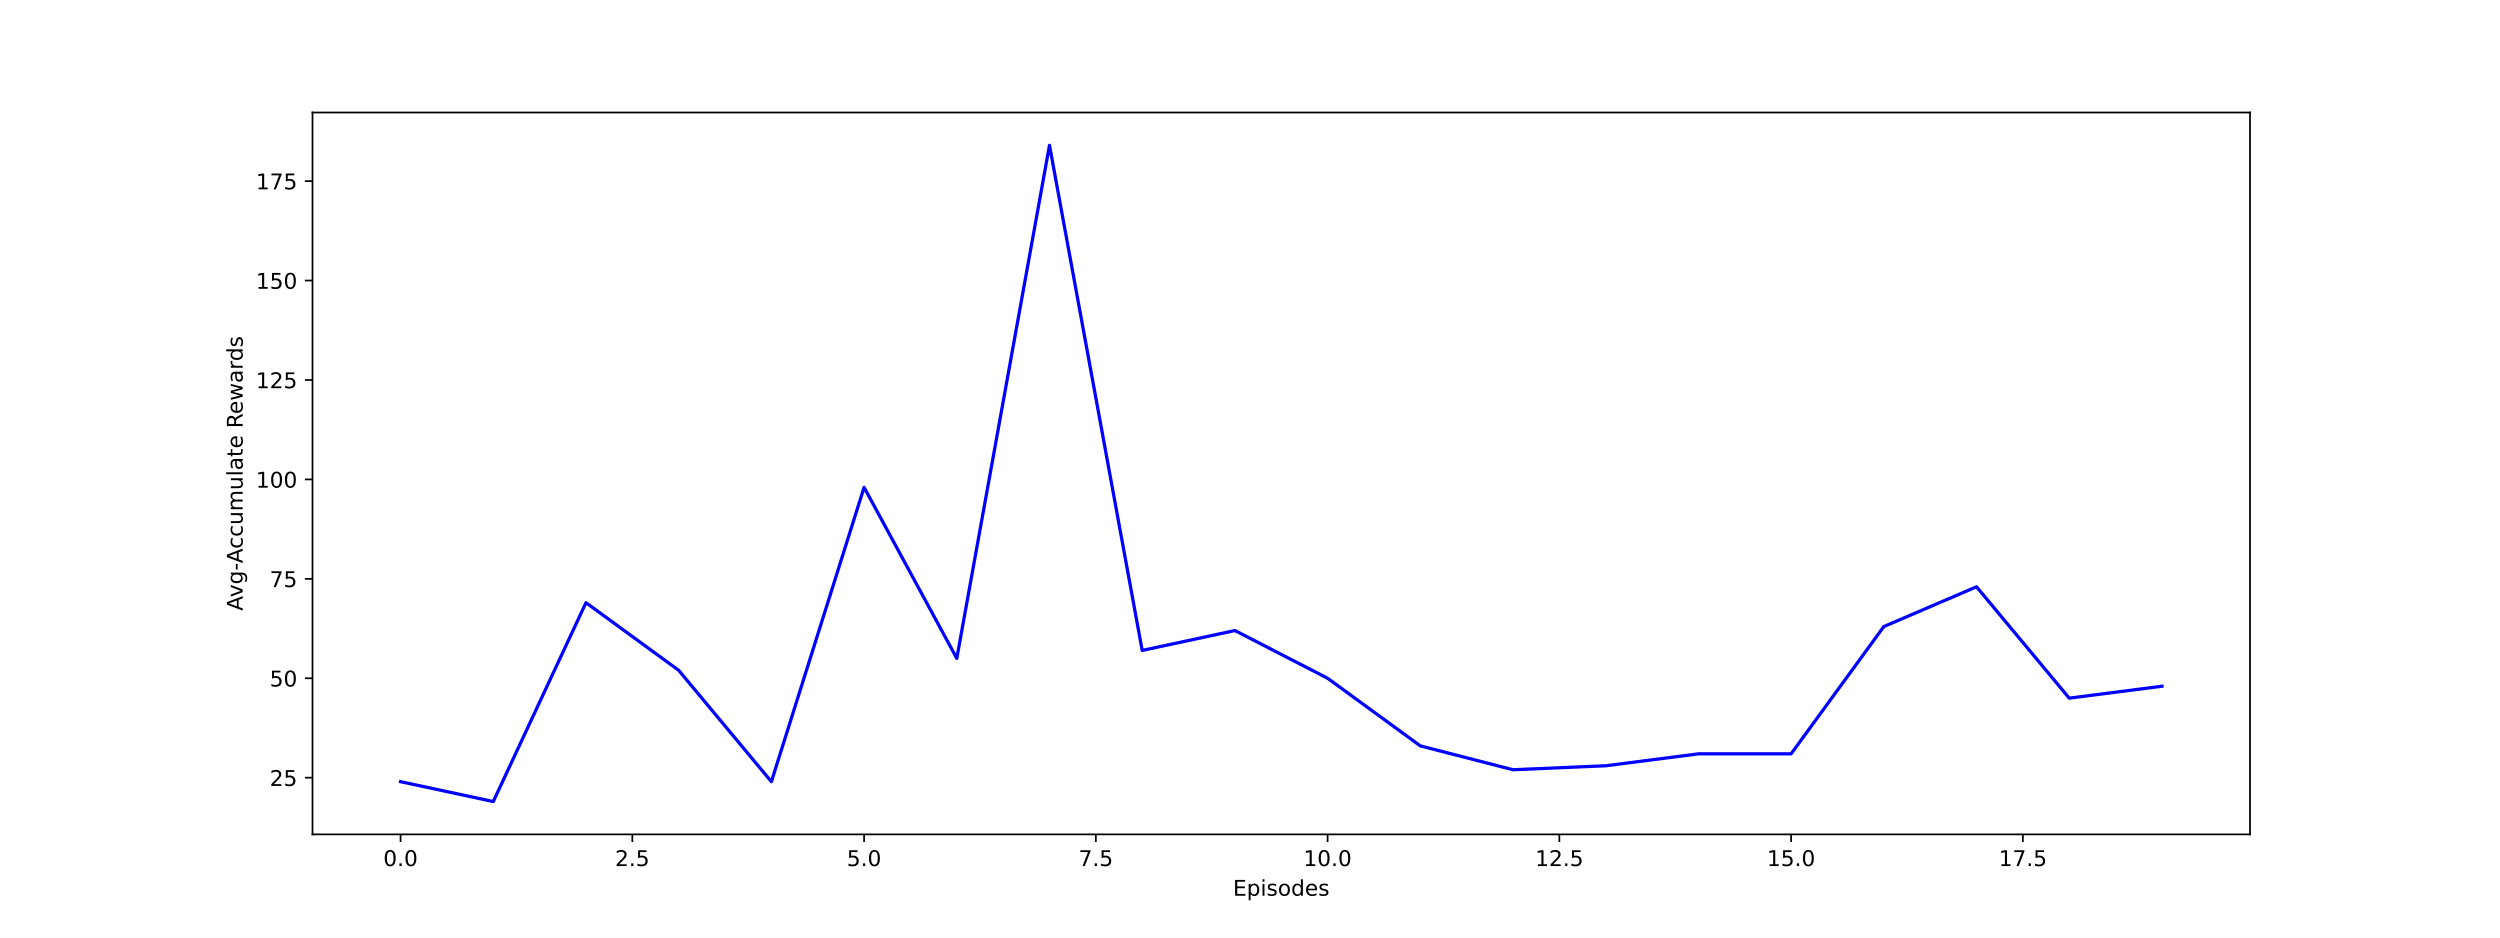
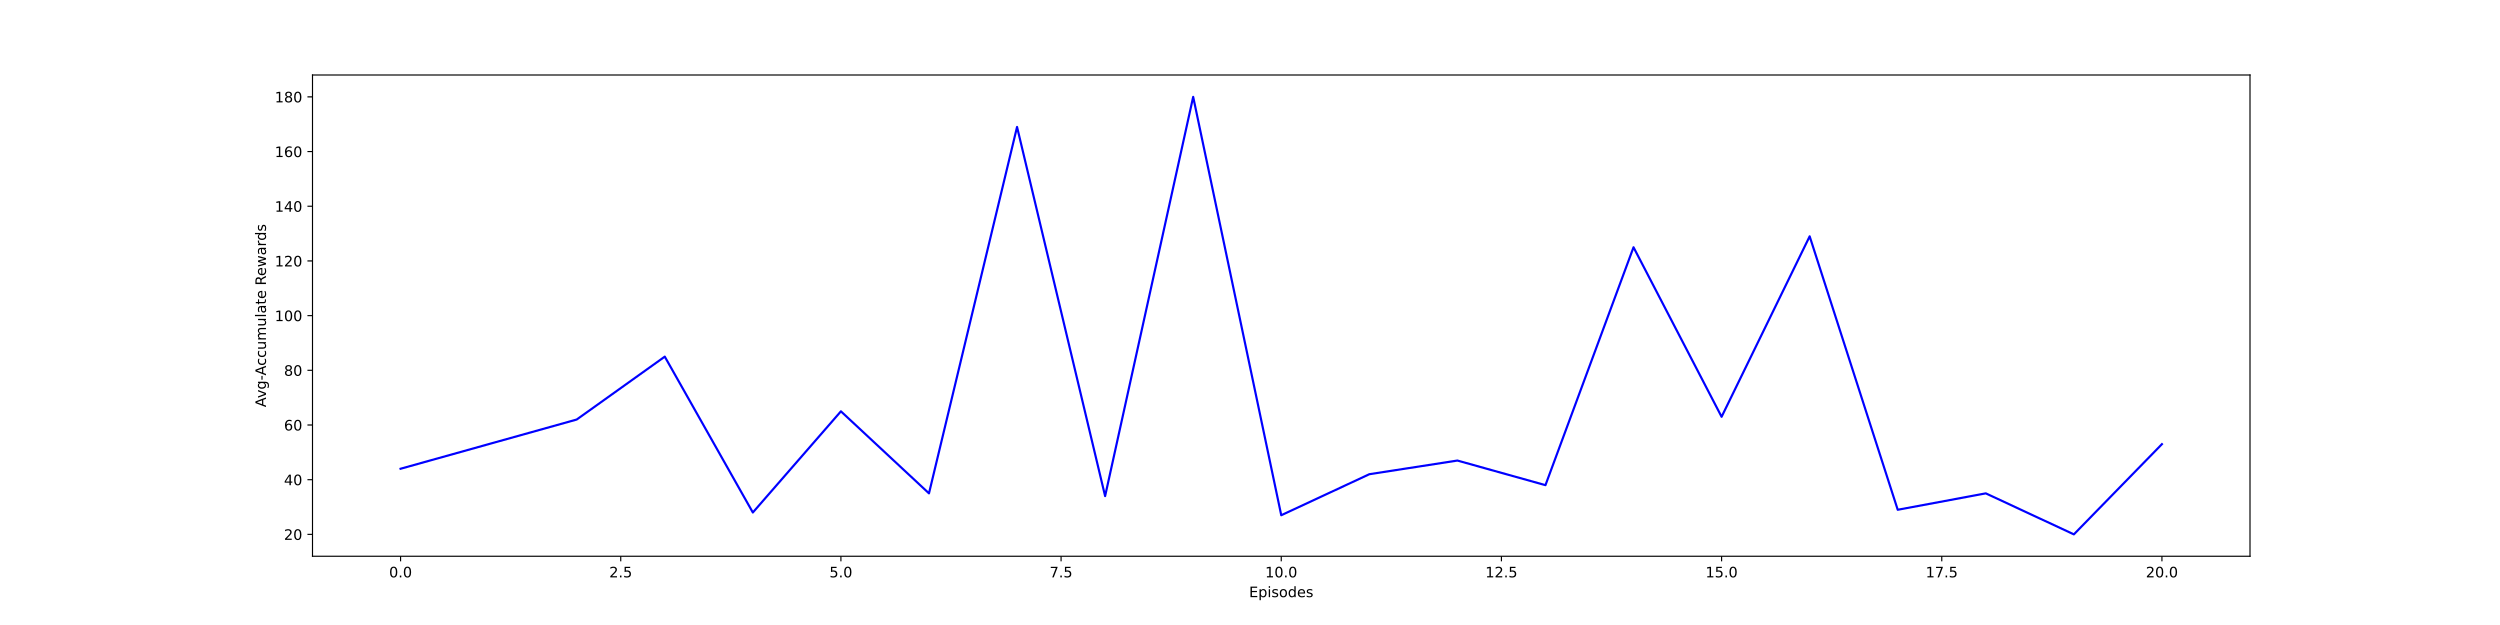
- <svg xmlns="http://www.w3.org/2000/svg" xmlns:xlink="http://www.w3.org/1999/xlink" height="432pt" version="1.1" viewBox="0 0 1152 432" width="1152pt">
+ <svg xmlns="http://www.w3.org/2000/svg" xmlns:xlink="http://www.w3.org/1999/xlink" height="432pt" version="1.1" viewBox="0 0 1728 432" width="1728pt">
  <defs>
    <style type="text/css">*{stroke-linecap:butt;stroke-linejoin:round;}</style>
  </defs>
  <g id="figure_1">
    <g id="patch_1">
-       <path d="M 0 432  L 1152 432  L 1152 0  L 0 0  z " style="fill:#ffffff;" />
+       <path d="M 0 432  L 1728 432  L 1728 0  L 0 0  z " style="fill:#ffffff;" />
    </g>
    <g id="axes_1">
      <g id="patch_2">
-         <path d="M 144 384.48  L 1036.8 384.48  L 1036.8 51.84  L 144 51.84  z " style="fill:#ffffff;" />
+         <path d="M 216 384.48  L 1555.2 384.48  L 1555.2 51.84  L 216 51.84  z " style="fill:#ffffff;" />
      </g>
      <g id="matplotlib.axis_1">
        <g id="xtick_1">
          <g id="line2d_1">
            <defs>
-               <path d="M 0 0  L 0 3.5  " id="mb2260a100c" style="stroke:#000000;stroke-width:0.8;" />
+               <path d="M 0 0  L 0 3.5  " id="me3b90ae91b" style="stroke:#000000;stroke-width:0.8;" />
            </defs>
            <g>
-               <use style="stroke:#000000;stroke-width:0.8;" x="184.582" xlink:href="#mb2260a100c" y="384.48" />
+               <use style="stroke:#000000;stroke-width:0.8;" x="276.873" xlink:href="#me3b90ae91b" y="384.48" />
            </g>
          </g>
          <g id="text_1">
-             <g transform="translate(176.6303 399.0784)scale(0.1 -0.1)">
+             <g transform="translate(268.9212 399.0784)scale(0.1 -0.1)">
              <defs>
                <path d="M 31.781 66.406  Q 24.172 66.406 20.328 58.906  Q 16.5 51.422 16.5 36.375  Q 16.5 21.391 20.328 13.891  Q 24.172 6.391 31.781 6.391  Q 39.453 6.391 43.281 13.891  Q 47.125 21.391 47.125 36.375  Q 47.125 51.422 43.281 58.906  Q 39.453 66.406 31.781 66.406  z M 31.781 74.219  Q 44.047 74.219 50.516 64.516  Q 56.984 54.828 56.984 36.375  Q 56.984 17.969 50.516 8.266  Q 44.047 -1.422 31.781 -1.422  Q 19.531 -1.422 13.062 8.266  Q 6.594 17.969 6.594 36.375  Q 6.594 54.828 13.062 64.516  Q 19.531 74.219 31.781 74.219  z " id="DejaVuSans-48" />
                <path d="M 10.688 12.406  L 21 12.406  L 21 0  L 10.688 0  z " id="DejaVuSans-46" />
              </defs>
              <use xlink:href="#DejaVuSans-48" />
              <use x="63.623" xlink:href="#DejaVuSans-46" />
              <use x="95.41" xlink:href="#DejaVuSans-48" />
            </g>
          </g>
        </g>
        <g id="xtick_2">
          <g id="line2d_2">
            <g>
-               <use style="stroke:#000000;stroke-width:0.8;" x="291.376" xlink:href="#mb2260a100c" y="384.48" />
+               <use style="stroke:#000000;stroke-width:0.8;" x="429.055" xlink:href="#me3b90ae91b" y="384.48" />
            </g>
          </g>
          <g id="text_2">
-             <g transform="translate(283.4245 399.0784)scale(0.1 -0.1)">
+             <g transform="translate(421.103 399.0784)scale(0.1 -0.1)">
              <defs>
                <path d="M 19.188 8.297  L 53.609 8.297  L 53.609 0  L 7.328 0  L 7.328 8.297  Q 12.938 14.109 22.625 23.891  Q 32.328 33.688 34.812 36.531  Q 39.547 41.844 41.422 45.531  Q 43.312 49.219 43.312 52.781  Q 43.312 58.594 39.234 62.25  Q 35.156 65.922 28.609 65.922  Q 23.969 65.922 18.812 64.312  Q 13.672 62.703 7.812 59.422  L 7.812 69.391  Q 13.766 71.781 18.938 73  Q 24.125 74.219 28.422 74.219  Q 39.75 74.219 46.484 68.547  Q 53.219 62.891 53.219 53.422  Q 53.219 48.922 51.531 44.891  Q 49.859 40.875 45.406 35.406  Q 44.188 33.984 37.641 27.219  Q 31.109 20.453 19.188 8.297  z " id="DejaVuSans-50" />
                <path d="M 10.797 72.906  L 49.516 72.906  L 49.516 64.594  L 19.828 64.594  L 19.828 46.734  Q 21.969 47.469 24.109 47.828  Q 26.266 48.188 28.422 48.188  Q 40.625 48.188 47.75 41.5  Q 54.891 34.812 54.891 23.391  Q 54.891 11.625 47.562 5.094  Q 40.234 -1.422 26.906 -1.422  Q 22.312 -1.422 17.547 -0.641  Q 12.797 0.141 7.719 1.703  L 7.719 11.625  Q 12.109 9.234 16.797 8.062  Q 21.484 6.891 26.703 6.891  Q 35.156 6.891 40.078 11.328  Q 45.016 15.766 45.016 23.391  Q 45.016 31 40.078 35.438  Q 35.156 39.891 26.703 39.891  Q 22.75 39.891 18.812 39.016  Q 14.891 38.141 10.797 36.281  z " id="DejaVuSans-53" />
              </defs>
              <use xlink:href="#DejaVuSans-50" />
              <use x="63.623" xlink:href="#DejaVuSans-46" />
              <use x="95.41" xlink:href="#DejaVuSans-53" />
            </g>
          </g>
        </g>
        <g id="xtick_3">
          <g id="line2d_3">
            <g>
-               <use style="stroke:#000000;stroke-width:0.8;" x="398.17" xlink:href="#mb2260a100c" y="384.48" />
+               <use style="stroke:#000000;stroke-width:0.8;" x="581.236" xlink:href="#me3b90ae91b" y="384.48" />
            </g>
          </g>
          <g id="text_3">
-             <g transform="translate(390.2188 399.0784)scale(0.1 -0.1)">
+             <g transform="translate(573.2848 399.0784)scale(0.1 -0.1)">
              <use xlink:href="#DejaVuSans-53" />
              <use x="63.623" xlink:href="#DejaVuSans-46" />
              <use x="95.41" xlink:href="#DejaVuSans-48" />
            </g>
          </g>
        </g>
        <g id="xtick_4">
          <g id="line2d_4">
            <g>
-               <use style="stroke:#000000;stroke-width:0.8;" x="504.965" xlink:href="#mb2260a100c" y="384.48" />
+               <use style="stroke:#000000;stroke-width:0.8;" x="733.418" xlink:href="#me3b90ae91b" y="384.48" />
            </g>
          </g>
          <g id="text_4">
-             <g transform="translate(497.013 399.0784)scale(0.1 -0.1)">
+             <g transform="translate(725.4666 399.0784)scale(0.1 -0.1)">
              <defs>
                <path d="M 8.203 72.906  L 55.078 72.906  L 55.078 68.703  L 28.609 0  L 18.312 0  L 43.219 64.594  L 8.203 64.594  z " id="DejaVuSans-55" />
              </defs>
              <use xlink:href="#DejaVuSans-55" />
              <use x="63.623" xlink:href="#DejaVuSans-46" />
              <use x="95.41" xlink:href="#DejaVuSans-53" />
            </g>
          </g>
        </g>
        <g id="xtick_5">
          <g id="line2d_5">
            <g>
-               <use style="stroke:#000000;stroke-width:0.8;" x="611.759" xlink:href="#mb2260a100c" y="384.48" />
+               <use style="stroke:#000000;stroke-width:0.8;" x="885.6" xlink:href="#me3b90ae91b" y="384.48" />
            </g>
          </g>
          <g id="text_5">
-             <g transform="translate(600.626 399.0784)scale(0.1 -0.1)">
+             <g transform="translate(874.4672 399.0784)scale(0.1 -0.1)">
              <defs>
                <path d="M 12.406 8.297  L 28.516 8.297  L 28.516 63.922  L 10.984 60.406  L 10.984 69.391  L 28.422 72.906  L 38.281 72.906  L 38.281 8.297  L 54.391 8.297  L 54.391 0  L 12.406 0  z " id="DejaVuSans-49" />
              </defs>
              <use xlink:href="#DejaVuSans-49" />
              <use x="63.623" xlink:href="#DejaVuSans-48" />
              <use x="127.246" xlink:href="#DejaVuSans-46" />
              <use x="159.033" xlink:href="#DejaVuSans-48" />
            </g>
          </g>
        </g>
        <g id="xtick_6">
          <g id="line2d_6">
            <g>
-               <use style="stroke:#000000;stroke-width:0.8;" x="718.553" xlink:href="#mb2260a100c" y="384.48" />
+               <use style="stroke:#000000;stroke-width:0.8;" x="1037.782" xlink:href="#me3b90ae91b" y="384.48" />
            </g>
          </g>
          <g id="text_6">
-             <g transform="translate(707.4203 399.0784)scale(0.1 -0.1)">
+             <g transform="translate(1026.649 399.0784)scale(0.1 -0.1)">
              <use xlink:href="#DejaVuSans-49" />
              <use x="63.623" xlink:href="#DejaVuSans-50" />
              <use x="127.246" xlink:href="#DejaVuSans-46" />
              <use x="159.033" xlink:href="#DejaVuSans-53" />
            </g>
          </g>
        </g>
        <g id="xtick_7">
          <g id="line2d_7">
            <g>
-               <use style="stroke:#000000;stroke-width:0.8;" x="825.347" xlink:href="#mb2260a100c" y="384.48" />
+               <use style="stroke:#000000;stroke-width:0.8;" x="1189.964" xlink:href="#me3b90ae91b" y="384.48" />
            </g>
          </g>
          <g id="text_7">
-             <g transform="translate(814.2146 399.0784)scale(0.1 -0.1)">
+             <g transform="translate(1178.831 399.0784)scale(0.1 -0.1)">
              <use xlink:href="#DejaVuSans-49" />
              <use x="63.623" xlink:href="#DejaVuSans-53" />
              <use x="127.246" xlink:href="#DejaVuSans-46" />
              <use x="159.033" xlink:href="#DejaVuSans-48" />
            </g>
          </g>
        </g>
        <g id="xtick_8">
          <g id="line2d_8">
            <g>
-               <use style="stroke:#000000;stroke-width:0.8;" x="932.142" xlink:href="#mb2260a100c" y="384.48" />
+               <use style="stroke:#000000;stroke-width:0.8;" x="1342.145" xlink:href="#me3b90ae91b" y="384.48" />
            </g>
          </g>
          <g id="text_8">
-             <g transform="translate(921.0088 399.0784)scale(0.1 -0.1)">
+             <g transform="translate(1331.013 399.0784)scale(0.1 -0.1)">
              <use xlink:href="#DejaVuSans-49" />
              <use x="63.623" xlink:href="#DejaVuSans-55" />
              <use x="127.246" xlink:href="#DejaVuSans-46" />
              <use x="159.033" xlink:href="#DejaVuSans-53" />
            </g>
          </g>
        </g>
-         <g id="text_9">
-           <g transform="translate(568.1578 412.7566)scale(0.1 -0.1)">
+         <g id="xtick_9">
+           <g id="line2d_9">
+             <g>
+               <use style="stroke:#000000;stroke-width:0.8;" x="1494.327" xlink:href="#me3b90ae91b" y="384.48" />
+             </g>
+           </g>
+           <g id="text_9">
+             <g transform="translate(1483.194 399.0784)scale(0.1 -0.1)">
+               <use xlink:href="#DejaVuSans-50" />
+               <use x="63.623" xlink:href="#DejaVuSans-48" />
+               <use x="127.246" xlink:href="#DejaVuSans-46" />
+               <use x="159.033" xlink:href="#DejaVuSans-48" />
+             </g>
+           </g>
+         </g>
+         <g id="text_10">
+           <g transform="translate(863.3578 412.7566)scale(0.1 -0.1)">
            <defs>
              <path d="M 9.812 72.906  L 55.906 72.906  L 55.906 64.594  L 19.672 64.594  L 19.672 43.016  L 54.391 43.016  L 54.391 34.719  L 19.672 34.719  L 19.672 8.297  L 56.781 8.297  L 56.781 0  L 9.812 0  z " id="DejaVuSans-69" />
              <path d="M 18.109 8.203  L 18.109 -20.797  L 9.078 -20.797  L 9.078 54.688  L 18.109 54.688  L 18.109 46.391  Q 20.953 51.266 25.266 53.625  Q 29.594 56 35.594 56  Q 45.562 56 51.781 48.094  Q 58.016 40.188 58.016 27.297  Q 58.016 14.406 51.781 6.484  Q 45.562 -1.422 35.594 -1.422  Q 29.594 -1.422 25.266 0.953  Q 20.953 3.328 18.109 8.203  z M 48.688 27.297  Q 48.688 37.203 44.609 42.844  Q 40.531 48.484 33.406 48.484  Q 26.266 48.484 22.188 42.844  Q 18.109 37.203 18.109 27.297  Q 18.109 17.391 22.188 11.75  Q 26.266 6.109 33.406 6.109  Q 40.531 6.109 44.609 11.75  Q 48.688 17.391 48.688 27.297  z " id="DejaVuSans-112" />
              <path d="M 9.422 54.688  L 18.406 54.688  L 18.406 0  L 9.422 0  z M 9.422 75.984  L 18.406 75.984  L 18.406 64.594  L 9.422 64.594  z " id="DejaVuSans-105" />
              <path d="M 44.281 53.078  L 44.281 44.578  Q 40.484 46.531 36.375 47.5  Q 32.281 48.484 27.875 48.484  Q 21.188 48.484 17.844 46.438  Q 14.5 44.391 14.5 40.281  Q 14.5 37.156 16.891 35.375  Q 19.281 33.594 26.516 31.984  L 29.594 31.297  Q 39.156 29.25 43.188 25.516  Q 47.219 21.781 47.219 15.094  Q 47.219 7.469 41.188 3.016  Q 35.156 -1.422 24.609 -1.422  Q 20.219 -1.422 15.453 -0.562  Q 10.688 0.297 5.422 2  L 5.422 11.281  Q 10.406 8.688 15.234 7.391  Q 20.062 6.109 24.812 6.109  Q 31.156 6.109 34.562 8.281  Q 37.984 10.453 37.984 14.406  Q 37.984 18.062 35.516 20.016  Q 33.062 21.969 24.703 23.781  L 21.578 24.516  Q 13.234 26.266 9.516 29.906  Q 5.812 33.547 5.812 39.891  Q 5.812 47.609 11.281 51.797  Q 16.75 56 26.812 56  Q 31.781 56 36.172 55.266  Q 40.578 54.547 44.281 53.078  z " id="DejaVuSans-115" />
              <path d="M 30.609 48.391  Q 23.391 48.391 19.188 42.75  Q 14.984 37.109 14.984 27.297  Q 14.984 17.484 19.156 11.844  Q 23.344 6.203 30.609 6.203  Q 37.797 6.203 41.984 11.859  Q 46.188 17.531 46.188 27.297  Q 46.188 37.016 41.984 42.703  Q 37.797 48.391 30.609 48.391  z M 30.609 56  Q 42.328 56 49.016 48.375  Q 55.719 40.766 55.719 27.297  Q 55.719 13.875 49.016 6.219  Q 42.328 -1.422 30.609 -1.422  Q 18.844 -1.422 12.172 6.219  Q 5.516 13.875 5.516 27.297  Q 5.516 40.766 12.172 48.375  Q 18.844 56 30.609 56  z " id="DejaVuSans-111" />
              <path d="M 45.406 46.391  L 45.406 75.984  L 54.391 75.984  L 54.391 0  L 45.406 0  L 45.406 8.203  Q 42.578 3.328 38.25 0.953  Q 33.938 -1.422 27.875 -1.422  Q 17.969 -1.422 11.734 6.484  Q 5.516 14.406 5.516 27.297  Q 5.516 40.188 11.734 48.094  Q 17.969 56 27.875 56  Q 33.938 56 38.25 53.625  Q 42.578 51.266 45.406 46.391  z M 14.797 27.297  Q 14.797 17.391 18.875 11.75  Q 22.953 6.109 30.078 6.109  Q 37.203 6.109 41.297 11.75  Q 45.406 17.391 45.406 27.297  Q 45.406 37.203 41.297 42.844  Q 37.203 48.484 30.078 48.484  Q 22.953 48.484 18.875 42.844  Q 14.797 37.203 14.797 27.297  z " id="DejaVuSans-100" />
              <path d="M 56.203 29.594  L 56.203 25.203  L 14.891 25.203  Q 15.484 15.922 20.484 11.062  Q 25.484 6.203 34.422 6.203  Q 39.594 6.203 44.453 7.469  Q 49.312 8.734 54.109 11.281  L 54.109 2.781  Q 49.266 0.734 44.188 -0.344  Q 39.109 -1.422 33.891 -1.422  Q 20.797 -1.422 13.156 6.188  Q 5.516 13.812 5.516 26.812  Q 5.516 40.234 12.766 48.109  Q 20.016 56 32.328 56  Q 43.359 56 49.781 48.891  Q 56.203 41.797 56.203 29.594  z M 47.219 32.234  Q 47.125 39.594 43.094 43.984  Q 39.062 48.391 32.422 48.391  Q 24.906 48.391 20.391 44.141  Q 15.875 39.891 15.188 32.172  z " id="DejaVuSans-101" />
            </defs>
            <use xlink:href="#DejaVuSans-69" />
            <use x="63.184" xlink:href="#DejaVuSans-112" />
            <use x="126.66" xlink:href="#DejaVuSans-105" />
            <use x="154.443" xlink:href="#DejaVuSans-115" />
            <use x="206.543" xlink:href="#DejaVuSans-111" />
            <use x="267.725" xlink:href="#DejaVuSans-100" />
            <use x="331.201" xlink:href="#DejaVuSans-101" />
            <use x="392.725" xlink:href="#DejaVuSans-115" />
          </g>
        </g>
      </g>
      <g id="matplotlib.axis_2">
        <g id="ytick_1">
-           <g id="line2d_9">
+           <g id="line2d_10">
            <defs>
-               <path d="M 0 0  L -3.5 0  " id="m08efa4dfda" style="stroke:#000000;stroke-width:0.8;" />
+               <path d="M 0 0  L -3.5 0  " id="m5ff48b7be3" style="stroke:#000000;stroke-width:0.8;" />
            </defs>
            <g>
-               <use style="stroke:#000000;stroke-width:0.8;" x="144" xlink:href="#m08efa4dfda" y="358.364" />
-             </g>
-           </g>
-           <g id="text_10">
-             <g transform="translate(124.275 362.1629)scale(0.1 -0.1)">
+               <use style="stroke:#000000;stroke-width:0.8;" x="216" xlink:href="#m5ff48b7be3" y="369.36" />
+             </g>
+           </g>
+           <g id="text_11">
+             <g transform="translate(196.275 373.1592)scale(0.1 -0.1)">
              <use xlink:href="#DejaVuSans-50" />
-               <use x="63.623" xlink:href="#DejaVuSans-53" />
+               <use x="63.623" xlink:href="#DejaVuSans-48" />
            </g>
          </g>
        </g>
        <g id="ytick_2">
-           <g id="line2d_10">
-             <g>
-               <use style="stroke:#000000;stroke-width:0.8;" x="144" xlink:href="#m08efa4dfda" y="312.545" />
-             </g>
-           </g>
-           <g id="text_11">
-             <g transform="translate(124.275 316.3447)scale(0.1 -0.1)">
-               <use xlink:href="#DejaVuSans-53" />
+           <g id="line2d_11">
+             <g>
+               <use style="stroke:#000000;stroke-width:0.8;" x="216" xlink:href="#m5ff48b7be3" y="331.56" />
+             </g>
+           </g>
+           <g id="text_12">
+             <g transform="translate(196.275 335.3592)scale(0.1 -0.1)">
+               <defs>
+                 <path d="M 37.797 64.312  L 12.891 25.391  L 37.797 25.391  z M 35.203 72.906  L 47.609 72.906  L 47.609 25.391  L 58.016 25.391  L 58.016 17.188  L 47.609 17.188  L 47.609 0  L 37.797 0  L 37.797 17.188  L 4.891 17.188  L 4.891 26.703  z " id="DejaVuSans-52" />
+               </defs>
+               <use xlink:href="#DejaVuSans-52" />
              <use x="63.623" xlink:href="#DejaVuSans-48" />
            </g>
          </g>
        </g>
        <g id="ytick_3">
-           <g id="line2d_11">
-             <g>
-               <use style="stroke:#000000;stroke-width:0.8;" x="144" xlink:href="#m08efa4dfda" y="266.727" />
-             </g>
-           </g>
-           <g id="text_12">
-             <g transform="translate(124.275 270.5265)scale(0.1 -0.1)">
-               <use xlink:href="#DejaVuSans-55" />
-               <use x="63.623" xlink:href="#DejaVuSans-53" />
+           <g id="line2d_12">
+             <g>
+               <use style="stroke:#000000;stroke-width:0.8;" x="216" xlink:href="#m5ff48b7be3" y="293.76" />
+             </g>
+           </g>
+           <g id="text_13">
+             <g transform="translate(196.275 297.5592)scale(0.1 -0.1)">
+               <defs>
+                 <path d="M 33.016 40.375  Q 26.375 40.375 22.484 35.828  Q 18.609 31.297 18.609 23.391  Q 18.609 15.531 22.484 10.953  Q 26.375 6.391 33.016 6.391  Q 39.656 6.391 43.531 10.953  Q 47.406 15.531 47.406 23.391  Q 47.406 31.297 43.531 35.828  Q 39.656 40.375 33.016 40.375  z M 52.594 71.297  L 52.594 62.312  Q 48.875 64.062 45.094 64.984  Q 41.312 65.922 37.594 65.922  Q 27.828 65.922 22.672 59.328  Q 17.531 52.734 16.797 39.406  Q 19.672 43.656 24.016 45.922  Q 28.375 48.188 33.594 48.188  Q 44.578 48.188 50.953 41.516  Q 57.328 34.859 57.328 23.391  Q 57.328 12.156 50.688 5.359  Q 44.047 -1.422 33.016 -1.422  Q 20.359 -1.422 13.672 8.266  Q 6.984 17.969 6.984 36.375  Q 6.984 53.656 15.188 63.938  Q 23.391 74.219 37.203 74.219  Q 40.922 74.219 44.703 73.484  Q 48.484 72.75 52.594 71.297  z " id="DejaVuSans-54" />
+               </defs>
+               <use xlink:href="#DejaVuSans-54" />
+               <use x="63.623" xlink:href="#DejaVuSans-48" />
            </g>
          </g>
        </g>
        <g id="ytick_4">
-           <g id="line2d_12">
-             <g>
-               <use style="stroke:#000000;stroke-width:0.8;" x="144" xlink:href="#m08efa4dfda" y="220.909" />
-             </g>
-           </g>
-           <g id="text_13">
-             <g transform="translate(117.9125 224.7083)scale(0.1 -0.1)">
-               <use xlink:href="#DejaVuSans-49" />
-               <use x="63.623" xlink:href="#DejaVuSans-48" />
-               <use x="127.246" xlink:href="#DejaVuSans-48" />
+           <g id="line2d_13">
+             <g>
+               <use style="stroke:#000000;stroke-width:0.8;" x="216" xlink:href="#m5ff48b7be3" y="255.96" />
+             </g>
+           </g>
+           <g id="text_14">
+             <g transform="translate(196.275 259.7592)scale(0.1 -0.1)">
+               <defs>
+                 <path d="M 31.781 34.625  Q 24.75 34.625 20.719 30.859  Q 16.703 27.094 16.703 20.516  Q 16.703 13.922 20.719 10.156  Q 24.75 6.391 31.781 6.391  Q 38.812 6.391 42.859 10.172  Q 46.922 13.969 46.922 20.516  Q 46.922 27.094 42.891 30.859  Q 38.875 34.625 31.781 34.625  z M 21.922 38.812  Q 15.578 40.375 12.031 44.719  Q 8.5 49.078 8.5 55.328  Q 8.5 64.062 14.719 69.141  Q 20.953 74.219 31.781 74.219  Q 42.672 74.219 48.875 69.141  Q 55.078 64.062 55.078 55.328  Q 55.078 49.078 51.531 44.719  Q 48 40.375 41.703 38.812  Q 48.828 37.156 52.797 32.312  Q 56.781 27.484 56.781 20.516  Q 56.781 9.906 50.312 4.234  Q 43.844 -1.422 31.781 -1.422  Q 19.734 -1.422 13.25 4.234  Q 6.781 9.906 6.781 20.516  Q 6.781 27.484 10.781 32.312  Q 14.797 37.156 21.922 38.812  z M 18.312 54.391  Q 18.312 48.734 21.844 45.562  Q 25.391 42.391 31.781 42.391  Q 38.141 42.391 41.719 45.562  Q 45.312 48.734 45.312 54.391  Q 45.312 60.062 41.719 63.234  Q 38.141 66.406 31.781 66.406  Q 25.391 66.406 21.844 63.234  Q 18.312 60.062 18.312 54.391  z " id="DejaVuSans-56" />
+               </defs>
+               <use xlink:href="#DejaVuSans-56" />
+               <use x="63.623" xlink:href="#DejaVuSans-48" />
            </g>
          </g>
        </g>
        <g id="ytick_5">
-           <g id="line2d_13">
-             <g>
-               <use style="stroke:#000000;stroke-width:0.8;" x="144" xlink:href="#m08efa4dfda" y="175.091" />
-             </g>
-           </g>
-           <g id="text_14">
-             <g transform="translate(117.9125 178.8901)scale(0.1 -0.1)">
+           <g id="line2d_14">
+             <g>
+               <use style="stroke:#000000;stroke-width:0.8;" x="216" xlink:href="#m5ff48b7be3" y="218.16" />
+             </g>
+           </g>
+           <g id="text_15">
+             <g transform="translate(189.9125 221.9592)scale(0.1 -0.1)">
+               <use xlink:href="#DejaVuSans-49" />
+               <use x="63.623" xlink:href="#DejaVuSans-48" />
+               <use x="127.246" xlink:href="#DejaVuSans-48" />
+             </g>
+           </g>
+         </g>
+         <g id="ytick_6">
+           <g id="line2d_15">
+             <g>
+               <use style="stroke:#000000;stroke-width:0.8;" x="216" xlink:href="#m5ff48b7be3" y="180.36" />
+             </g>
+           </g>
+           <g id="text_16">
+             <g transform="translate(189.9125 184.1592)scale(0.1 -0.1)">
              <use xlink:href="#DejaVuSans-49" />
              <use x="63.623" xlink:href="#DejaVuSans-50" />
-               <use x="127.246" xlink:href="#DejaVuSans-53" />
-             </g>
-           </g>
-         </g>
-         <g id="ytick_6">
-           <g id="line2d_14">
-             <g>
-               <use style="stroke:#000000;stroke-width:0.8;" x="144" xlink:href="#m08efa4dfda" y="129.273" />
-             </g>
-           </g>
-           <g id="text_15">
-             <g transform="translate(117.9125 133.0719)scale(0.1 -0.1)">
-               <use xlink:href="#DejaVuSans-49" />
-               <use x="63.623" xlink:href="#DejaVuSans-53" />
              <use x="127.246" xlink:href="#DejaVuSans-48" />
            </g>
          </g>
        </g>
        <g id="ytick_7">
-           <g id="line2d_15">
-             <g>
-               <use style="stroke:#000000;stroke-width:0.8;" x="144" xlink:href="#m08efa4dfda" y="83.455" />
-             </g>
-           </g>
-           <g id="text_16">
-             <g transform="translate(117.9125 87.25376)scale(0.1 -0.1)">
-               <use xlink:href="#DejaVuSans-49" />
-               <use x="63.623" xlink:href="#DejaVuSans-55" />
-               <use x="127.246" xlink:href="#DejaVuSans-53" />
-             </g>
-           </g>
-         </g>
-         <g id="text_17">
-           <g transform="translate(111.8328 281.4553)rotate(-90)scale(0.1 -0.1)">
+           <g id="line2d_16">
+             <g>
+               <use style="stroke:#000000;stroke-width:0.8;" x="216" xlink:href="#m5ff48b7be3" y="142.56" />
+             </g>
+           </g>
+           <g id="text_17">
+             <g transform="translate(189.9125 146.3592)scale(0.1 -0.1)">
+               <use xlink:href="#DejaVuSans-49" />
+               <use x="63.623" xlink:href="#DejaVuSans-52" />
+               <use x="127.246" xlink:href="#DejaVuSans-48" />
+             </g>
+           </g>
+         </g>
+         <g id="ytick_8">
+           <g id="line2d_17">
+             <g>
+               <use style="stroke:#000000;stroke-width:0.8;" x="216" xlink:href="#m5ff48b7be3" y="104.76" />
+             </g>
+           </g>
+           <g id="text_18">
+             <g transform="translate(189.9125 108.5592)scale(0.1 -0.1)">
+               <use xlink:href="#DejaVuSans-49" />
+               <use x="63.623" xlink:href="#DejaVuSans-54" />
+               <use x="127.246" xlink:href="#DejaVuSans-48" />
+             </g>
+           </g>
+         </g>
+         <g id="ytick_9">
+           <g id="line2d_18">
+             <g>
+               <use style="stroke:#000000;stroke-width:0.8;" x="216" xlink:href="#m5ff48b7be3" y="66.96" />
+             </g>
+           </g>
+           <g id="text_19">
+             <g transform="translate(189.9125 70.75922)scale(0.1 -0.1)">
+               <use xlink:href="#DejaVuSans-49" />
+               <use x="63.623" xlink:href="#DejaVuSans-56" />
+               <use x="127.246" xlink:href="#DejaVuSans-48" />
+             </g>
+           </g>
+         </g>
+         <g id="text_20">
+           <g transform="translate(183.8328 281.4553)rotate(-90)scale(0.1 -0.1)">
            <defs>
              <path d="M 34.188 63.188  L 20.797 26.906  L 47.609 26.906  z M 28.609 72.906  L 39.797 72.906  L 67.578 0  L 57.328 0  L 50.688 18.703  L 17.828 18.703  L 11.188 0  L 0.781 0  z " id="DejaVuSans-65" />
              <path d="M 2.984 54.688  L 12.5 54.688  L 29.594 8.797  L 46.688 54.688  L 56.203 54.688  L 35.688 0  L 23.484 0  z " id="DejaVuSans-118" />
              <path d="M 45.406 27.984  Q 45.406 37.75 41.375 43.109  Q 37.359 48.484 30.078 48.484  Q 22.859 48.484 18.828 43.109  Q 14.797 37.75 14.797 27.984  Q 14.797 18.266 18.828 12.891  Q 22.859 7.516 30.078 7.516  Q 37.359 7.516 41.375 12.891  Q 45.406 18.266 45.406 27.984  z M 54.391 6.781  Q 54.391 -7.172 48.188 -13.984  Q 42 -20.797 29.203 -20.797  Q 24.469 -20.797 20.266 -20.094  Q 16.062 -19.391 12.109 -17.922  L 12.109 -9.188  Q 16.062 -11.328 19.922 -12.344  Q 23.781 -13.375 27.781 -13.375  Q 36.625 -13.375 41.016 -8.766  Q 45.406 -4.156 45.406 5.172  L 45.406 9.625  Q 42.625 4.781 38.281 2.391  Q 33.938 0 27.875 0  Q 17.828 0 11.672 7.656  Q 5.516 15.328 5.516 27.984  Q 5.516 40.672 11.672 48.328  Q 17.828 56 27.875 56  Q 33.938 56 38.281 53.609  Q 42.625 51.219 45.406 46.391  L 45.406 54.688  L 54.391 54.688  z " id="DejaVuSans-103" />
              <path d="M 4.891 31.391  L 31.203 31.391  L 31.203 23.391  L 4.891 23.391  z " id="DejaVuSans-45" />
              <path d="M 48.781 52.594  L 48.781 44.188  Q 44.969 46.297 41.141 47.344  Q 37.312 48.391 33.406 48.391  Q 24.656 48.391 19.812 42.844  Q 14.984 37.312 14.984 27.297  Q 14.984 17.281 19.812 11.734  Q 24.656 6.203 33.406 6.203  Q 37.312 6.203 41.141 7.25  Q 44.969 8.297 48.781 10.406  L 48.781 2.094  Q 45.016 0.344 40.984 -0.531  Q 36.969 -1.422 32.422 -1.422  Q 20.062 -1.422 12.781 6.344  Q 5.516 14.109 5.516 27.297  Q 5.516 40.672 12.859 48.328  Q 20.219 56 33.016 56  Q 37.156 56 41.109 55.141  Q 45.062 54.297 48.781 52.594  z " id="DejaVuSans-99" />
              <path d="M 8.5 21.578  L 8.5 54.688  L 17.484 54.688  L 17.484 21.922  Q 17.484 14.156 20.5 10.266  Q 23.531 6.391 29.594 6.391  Q 36.859 6.391 41.078 11.031  Q 45.312 15.672 45.312 23.688  L 45.312 54.688  L 54.297 54.688  L 54.297 0  L 45.312 0  L 45.312 8.406  Q 42.047 3.422 37.719 1  Q 33.406 -1.422 27.688 -1.422  Q 18.266 -1.422 13.375 4.438  Q 8.5 10.297 8.5 21.578  z M 31.109 56  z " id="DejaVuSans-117" />
              <path d="M 52 44.188  Q 55.375 50.25 60.062 53.125  Q 64.75 56 71.094 56  Q 79.641 56 84.281 50.016  Q 88.922 44.047 88.922 33.016  L 88.922 0  L 79.891 0  L 79.891 32.719  Q 79.891 40.578 77.094 44.375  Q 74.312 48.188 68.609 48.188  Q 61.625 48.188 57.562 43.547  Q 53.516 38.922 53.516 30.906  L 53.516 0  L 44.484 0  L 44.484 32.719  Q 44.484 40.625 41.703 44.406  Q 38.922 48.188 33.109 48.188  Q 26.219 48.188 22.156 43.531  Q 18.109 38.875 18.109 30.906  L 18.109 0  L 9.078 0  L 9.078 54.688  L 18.109 54.688  L 18.109 46.188  Q 21.188 51.219 25.484 53.609  Q 29.781 56 35.688 56  Q 41.656 56 45.828 52.969  Q 50 49.953 52 44.188  z " id="DejaVuSans-109" />
              <path d="M 9.422 75.984  L 18.406 75.984  L 18.406 0  L 9.422 0  z " id="DejaVuSans-108" />
              <path d="M 34.281 27.484  Q 23.391 27.484 19.188 25  Q 14.984 22.516 14.984 16.5  Q 14.984 11.719 18.141 8.906  Q 21.297 6.109 26.703 6.109  Q 34.188 6.109 38.703 11.406  Q 43.219 16.703 43.219 25.484  L 43.219 27.484  z M 52.203 31.203  L 52.203 0  L 43.219 0  L 43.219 8.297  Q 40.141 3.328 35.547 0.953  Q 30.953 -1.422 24.312 -1.422  Q 15.922 -1.422 10.953 3.297  Q 6 8.016 6 15.922  Q 6 25.141 12.172 29.828  Q 18.359 34.516 30.609 34.516  L 43.219 34.516  L 43.219 35.406  Q 43.219 41.609 39.141 45  Q 35.062 48.391 27.688 48.391  Q 23 48.391 18.547 47.266  Q 14.109 46.141 10.016 43.891  L 10.016 52.203  Q 14.938 54.109 19.578 55.047  Q 24.219 56 28.609 56  Q 40.484 56 46.344 49.844  Q 52.203 43.703 52.203 31.203  z " id="DejaVuSans-97" />
              <path d="M 18.312 70.219  L 18.312 54.688  L 36.812 54.688  L 36.812 47.703  L 18.312 47.703  L 18.312 18.016  Q 18.312 11.328 20.141 9.422  Q 21.969 7.516 27.594 7.516  L 36.812 7.516  L 36.812 0  L 27.594 0  Q 17.188 0 13.234 3.875  Q 9.281 7.766 9.281 18.016  L 9.281 47.703  L 2.688 47.703  L 2.688 54.688  L 9.281 54.688  L 9.281 70.219  z " id="DejaVuSans-116" />
              <path id="DejaVuSans-32" />
              <path d="M 44.391 34.188  Q 47.562 33.109 50.562 29.594  Q 53.562 26.078 56.594 19.922  L 66.609 0  L 56 0  L 46.688 18.703  Q 43.062 26.031 39.672 28.422  Q 36.281 30.812 30.422 30.812  L 19.672 30.812  L 19.672 0  L 9.812 0  L 9.812 72.906  L 32.078 72.906  Q 44.578 72.906 50.734 67.672  Q 56.891 62.453 56.891 51.906  Q 56.891 45.016 53.688 40.469  Q 50.484 35.938 44.391 34.188  z M 19.672 64.797  L 19.672 38.922  L 32.078 38.922  Q 39.203 38.922 42.844 42.219  Q 46.484 45.516 46.484 51.906  Q 46.484 58.297 42.844 61.547  Q 39.203 64.797 32.078 64.797  z " id="DejaVuSans-82" />
              <path d="M 4.203 54.688  L 13.188 54.688  L 24.422 12.016  L 35.594 54.688  L 46.188 54.688  L 57.422 12.016  L 68.609 54.688  L 77.594 54.688  L 63.281 0  L 52.688 0  L 40.922 44.828  L 29.109 0  L 18.5 0  z " id="DejaVuSans-119" />
              <path d="M 41.109 46.297  Q 39.594 47.172 37.812 47.578  Q 36.031 48 33.891 48  Q 26.266 48 22.188 43.047  Q 18.109 38.094 18.109 28.812  L 18.109 0  L 9.078 0  L 9.078 54.688  L 18.109 54.688  L 18.109 46.188  Q 20.953 51.172 25.484 53.578  Q 30.031 56 36.531 56  Q 37.453 56 38.578 55.875  Q 39.703 55.766 41.062 55.516  z " id="DejaVuSans-114" />
            </defs>
            <use xlink:href="#DejaVuSans-65" />
            <use x="62.533" xlink:href="#DejaVuSans-118" />
            <use x="121.713" xlink:href="#DejaVuSans-103" />
            <use x="185.189" xlink:href="#DejaVuSans-45" />
            <use x="219.023" xlink:href="#DejaVuSans-65" />
            <use x="285.682" xlink:href="#DejaVuSans-99" />
            <use x="340.662" xlink:href="#DejaVuSans-99" />
            <use x="395.643" xlink:href="#DejaVuSans-117" />
            <use x="459.021" xlink:href="#DejaVuSans-109" />
            <use x="556.434" xlink:href="#DejaVuSans-117" />
            <use x="619.812" xlink:href="#DejaVuSans-108" />
            <use x="647.596" xlink:href="#DejaVuSans-97" />
            <use x="708.875" xlink:href="#DejaVuSans-116" />
            <use x="748.084" xlink:href="#DejaVuSans-101" />
            <use x="809.607" xlink:href="#DejaVuSans-32" />
            <use x="841.395" xlink:href="#DejaVuSans-82" />
            <use x="906.377" xlink:href="#DejaVuSans-101" />
            <use x="967.9" xlink:href="#DejaVuSans-119" />
            <use x="1049.688" xlink:href="#DejaVuSans-97" />
            <use x="1110.967" xlink:href="#DejaVuSans-114" />
            <use x="1150.33" xlink:href="#DejaVuSans-100" />
            <use x="1213.807" xlink:href="#DejaVuSans-115" />
          </g>
        </g>
      </g>
-       <g id="line2d_16">
-         <path clip-path="url(#p9a9517ec12)" d="M 184.582 360.196  L 227.3 369.36  L 270.017 277.724  L 312.735 308.88  L 355.453 360.196  L 398.17 224.575  L 440.888 303.382  L 483.606 66.96  L 526.323 299.716  L 569.041 290.553  L 611.759 312.545  L 654.477 343.702  L 697.194 354.698  L 739.912 352.865  L 782.63 347.367  L 825.347 347.367  L 868.065 288.72  L 910.783 270.393  L 953.5 321.709  L 996.218 316.211  " style="fill:none;stroke:#0000ff;stroke-linecap:square;stroke-width:1.5;" />
+       <g id="line2d_19">
+         <path clip-path="url(#p94f4373b23)" d="M 276.873 324  L 337.745 306.99  L 398.618 289.98  L 459.491 246.51  L 520.364 354.24  L 581.236 284.31  L 642.109 341.01  L 702.982 87.75  L 763.855 342.9  L 824.727 66.96  L 885.6 356.13  L 946.473 327.78  L 1007.345 318.33  L 1068.218 335.34  L 1129.091 170.91  L 1189.964 288.09  L 1250.836 163.35  L 1311.709 352.35  L 1372.582 341.01  L 1433.455 369.36  L 1494.327 306.99  " style="fill:none;stroke:#0000ff;stroke-linecap:square;stroke-width:1.5;" />
      </g>
      <g id="patch_3">
-         <path d="M 144 384.48  L 144 51.84  " style="fill:none;stroke:#000000;stroke-linecap:square;stroke-linejoin:miter;stroke-width:0.8;" />
+         <path d="M 216 384.48  L 216 51.84  " style="fill:none;stroke:#000000;stroke-linecap:square;stroke-linejoin:miter;stroke-width:0.8;" />
      </g>
      <g id="patch_4">
-         <path d="M 1036.8 384.48  L 1036.8 51.84  " style="fill:none;stroke:#000000;stroke-linecap:square;stroke-linejoin:miter;stroke-width:0.8;" />
+         <path d="M 1555.2 384.48  L 1555.2 51.84  " style="fill:none;stroke:#000000;stroke-linecap:square;stroke-linejoin:miter;stroke-width:0.8;" />
      </g>
      <g id="patch_5">
-         <path d="M 144 384.48  L 1036.8 384.48  " style="fill:none;stroke:#000000;stroke-linecap:square;stroke-linejoin:miter;stroke-width:0.8;" />
+         <path d="M 216 384.48  L 1555.2 384.48  " style="fill:none;stroke:#000000;stroke-linecap:square;stroke-linejoin:miter;stroke-width:0.8;" />
      </g>
      <g id="patch_6">
-         <path d="M 144 51.84  L 1036.8 51.84  " style="fill:none;stroke:#000000;stroke-linecap:square;stroke-linejoin:miter;stroke-width:0.8;" />
+         <path d="M 216 51.84  L 1555.2 51.84  " style="fill:none;stroke:#000000;stroke-linecap:square;stroke-linejoin:miter;stroke-width:0.8;" />
      </g>
    </g>
  </g>
  <defs>
-     <clipPath id="p9a9517ec12">
-       <rect height="332.64" width="892.8" x="144" y="51.84" />
+     <clipPath id="p94f4373b23">
+       <rect height="332.64" width="1339.2" x="216" y="51.84" />
    </clipPath>
  </defs>
</svg>
